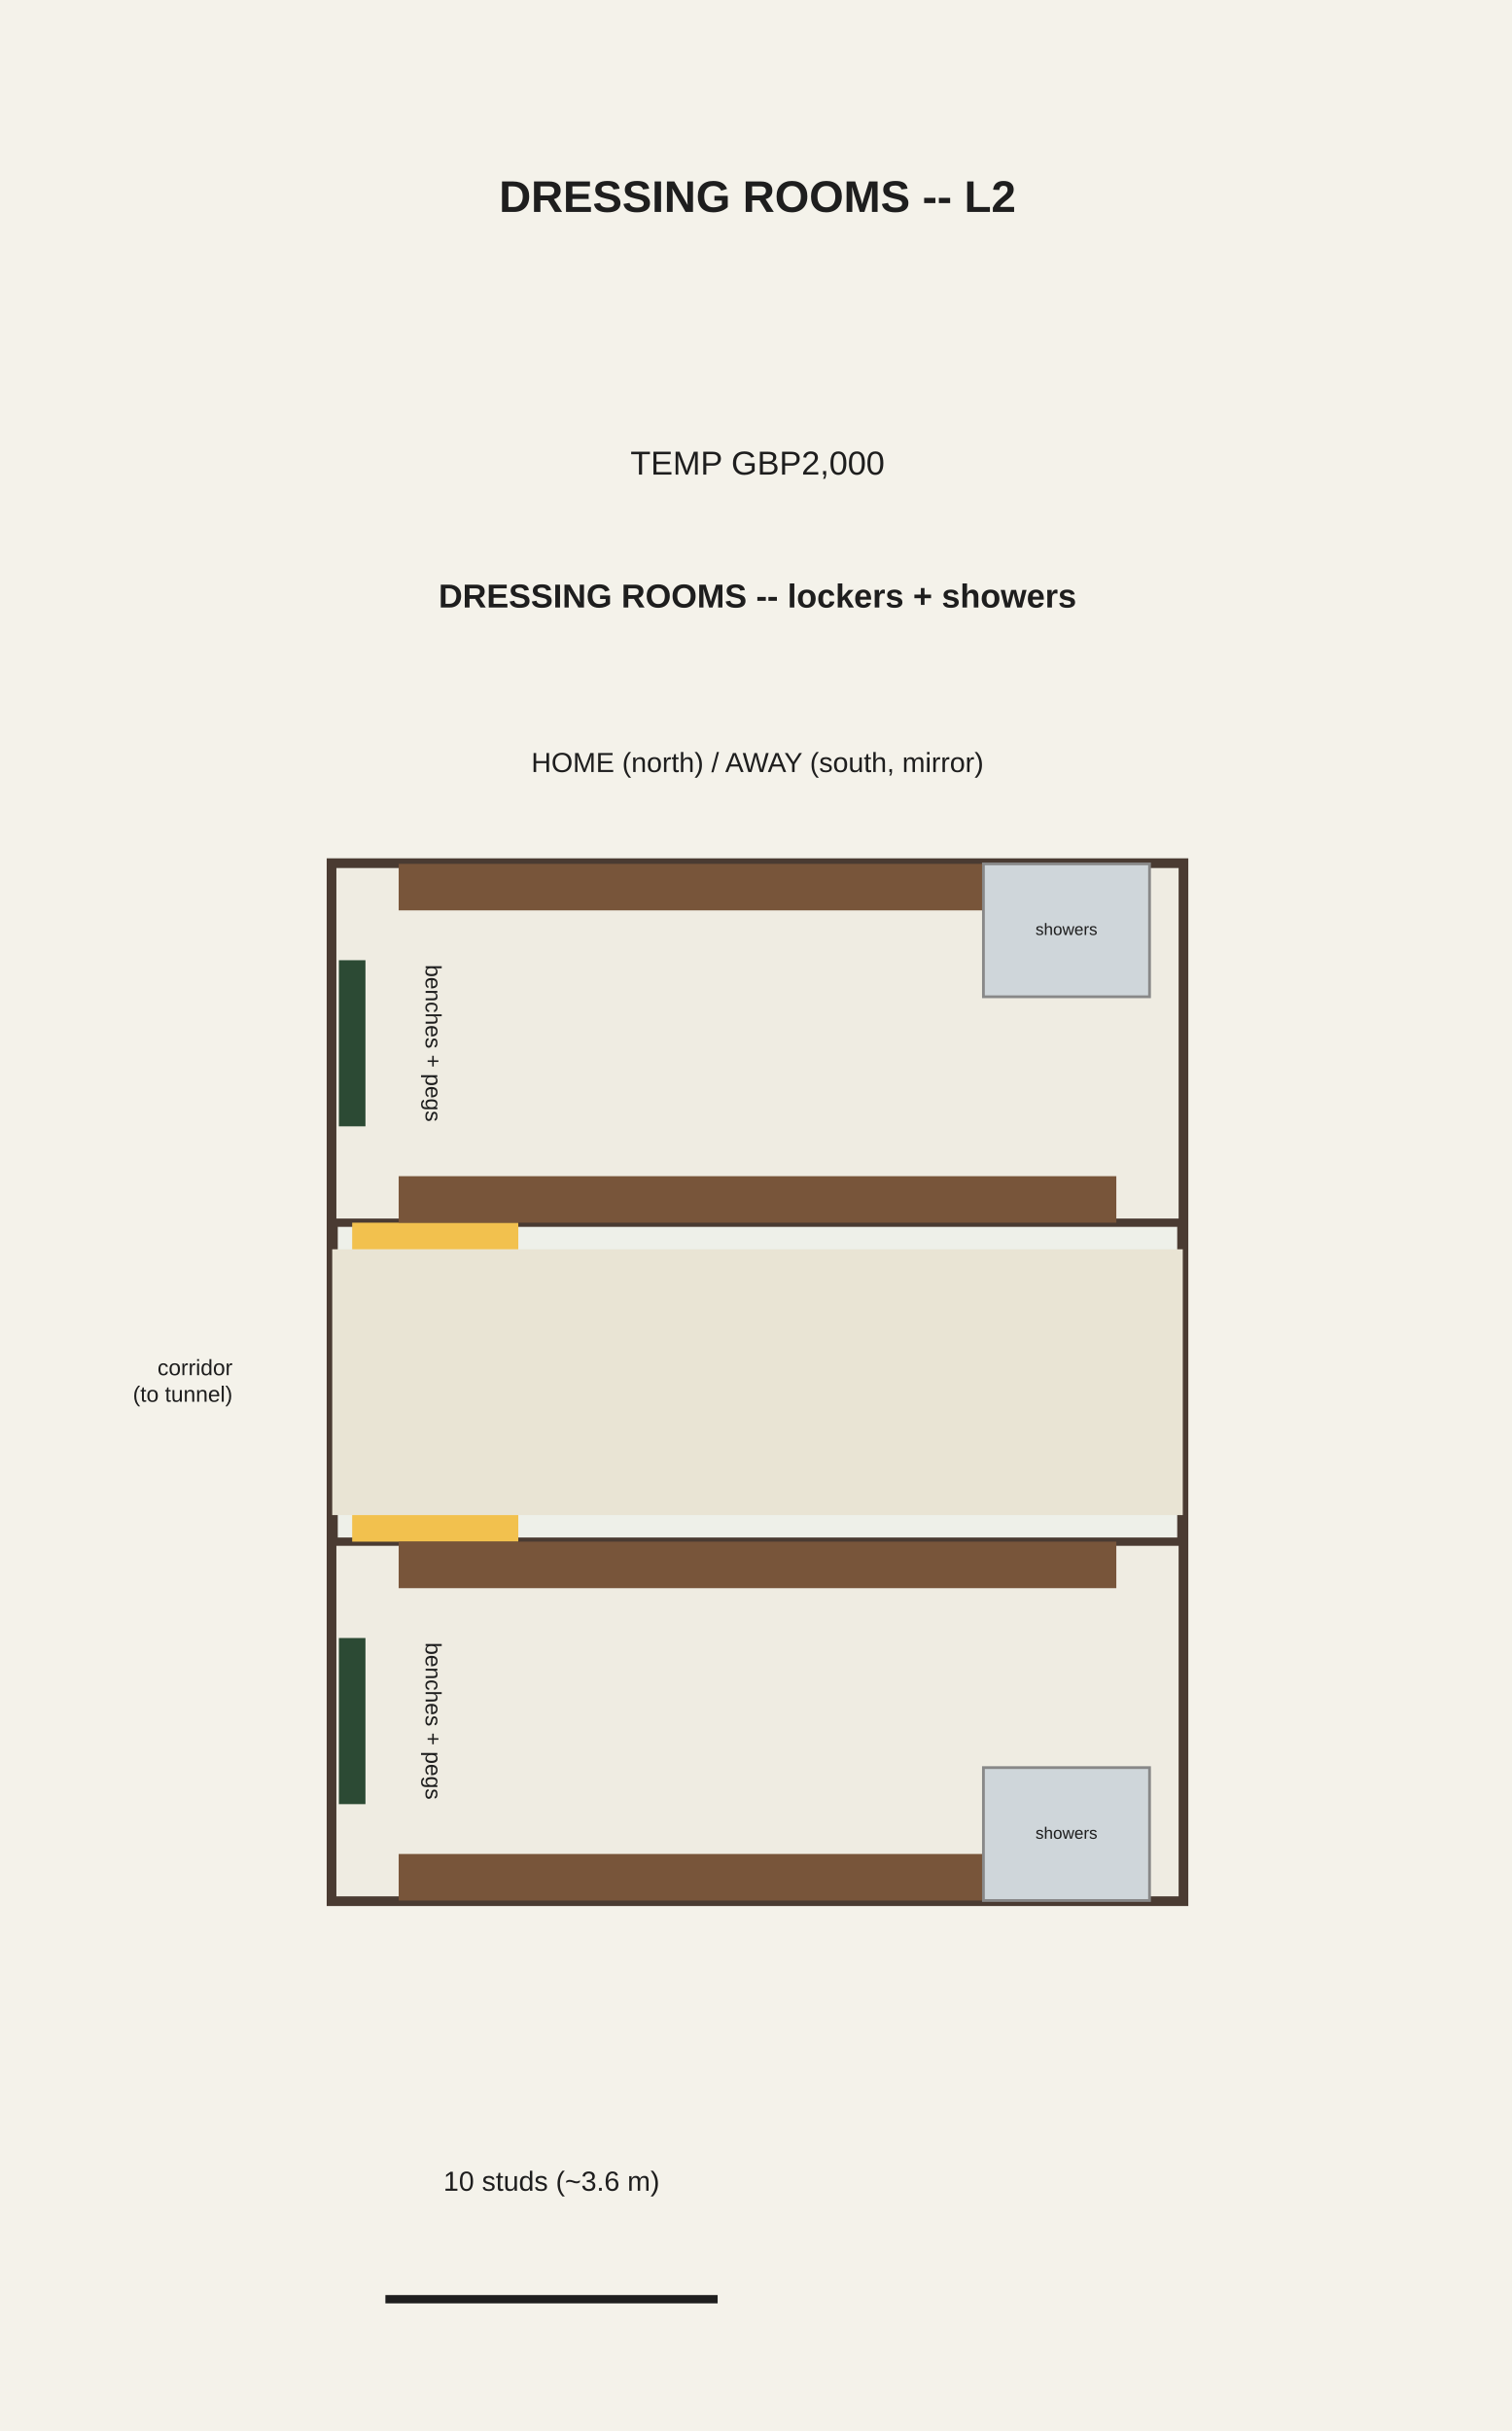
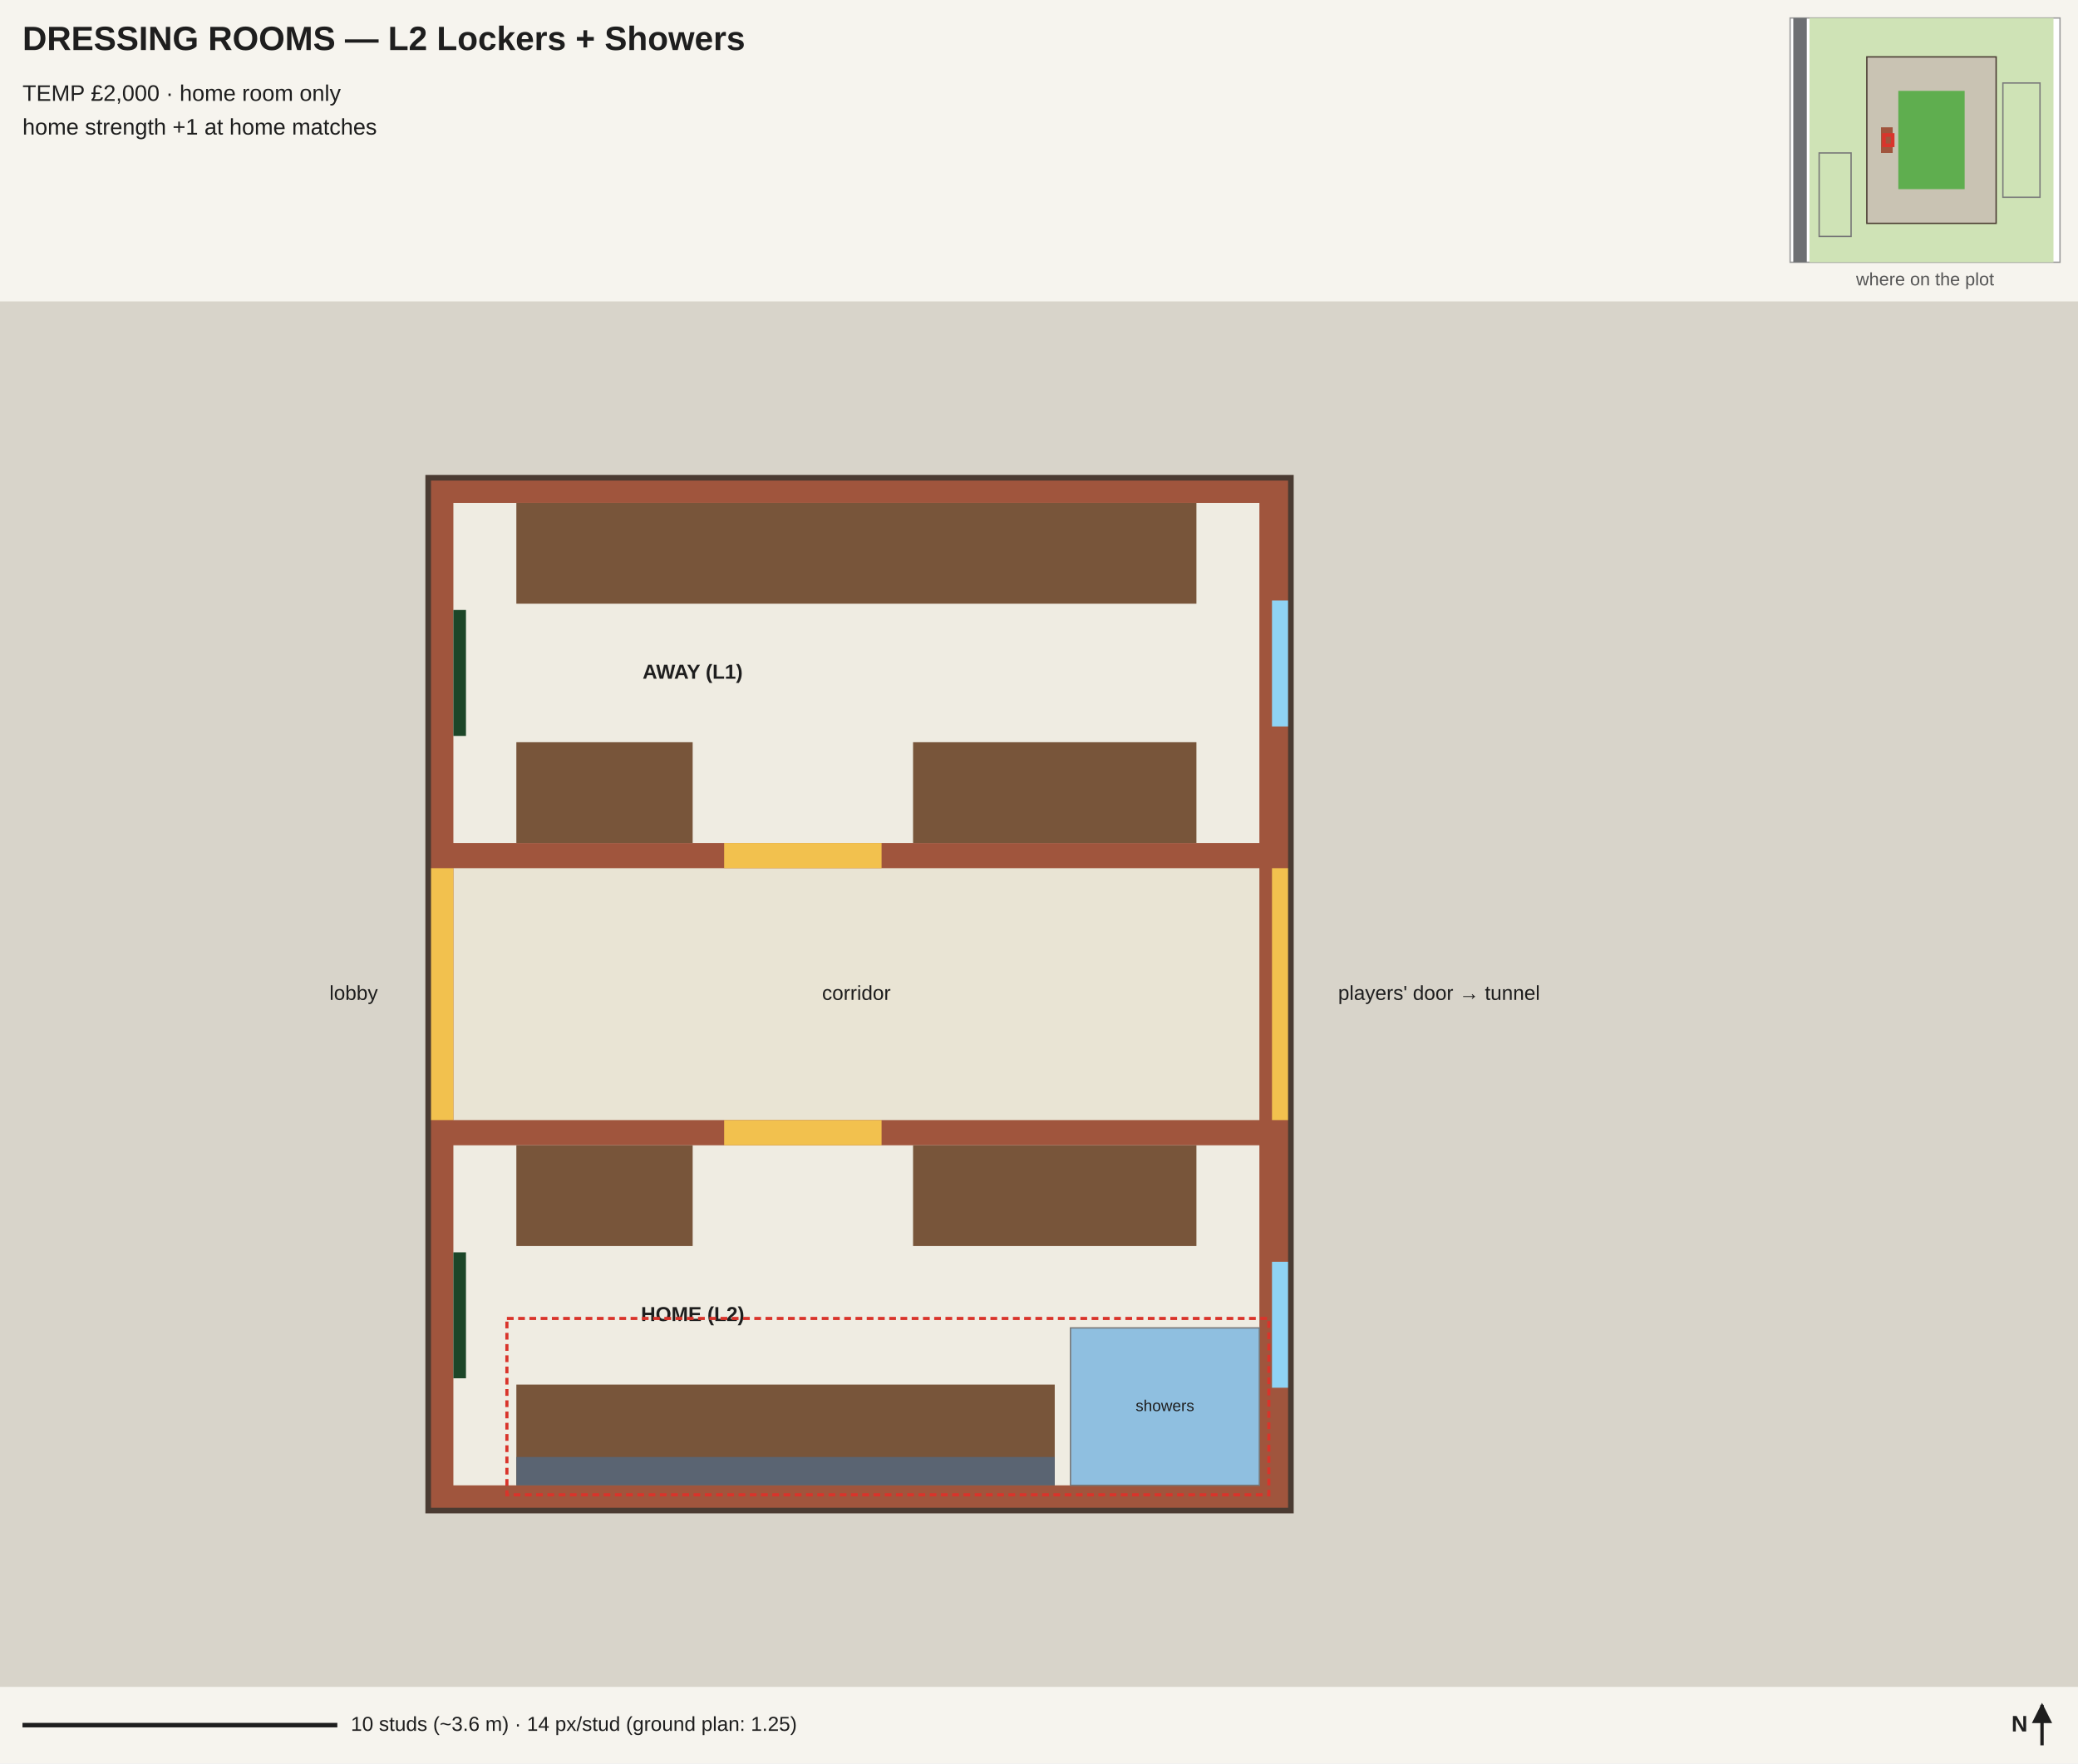
- <svg xmlns="http://www.w3.org/2000/svg" width="273" height="439" viewBox="0 0 273 439" font-family="Segoe UI, Arial, sans-serif">
+ <svg xmlns="http://www.w3.org/2000/svg" width="924" height="784" viewBox="0 0 924 784" font-family="Segoe UI, Arial, sans-serif">
  <defs>
    <marker id="arr" viewBox="0 0 10 10" refX="9" refY="5" markerWidth="6" markerHeight="6" orient="auto-start-reverse">
      <path d="M0,0 L10,5 L0,10 z" fill="context-stroke" />
    </marker>
  </defs>
-   <polygon points="0.0,0.0 273.6,0.0 273.6,439.2 0.0,439.2" fill="#f4f2ea" stroke="none" stroke-width="1" opacity="1.0" />
-   <polygon points="60.0,156.0 213.6,156.0 213.6,343.2 60.0,343.2" fill="#eef0e9" stroke="#4a3b32" stroke-width="2" opacity="1.0" />
-   <text x="136.8" y="36.0" font-size="8" fill="#1e1e1e" text-anchor="middle" dominant-baseline="middle" font-weight="bold">DRESSING ROOMS -- L2</text>
-   <text x="136.8" y="84.0" font-size="6" fill="#1e1e1e" text-anchor="middle" dominant-baseline="middle">TEMP GBP2,000</text>
-   <polyline points="69.6,415.2 129.6,415.2" fill="none" stroke="#1e1e1e" stroke-width="1.5" stroke-linejoin="round" opacity="1.0" />
-   <text x="99.6" y="394.2" font-size="5" fill="#1e1e1e" text-anchor="middle" dominant-baseline="middle">10 studs (~3.6 m)</text>
-   <polygon points="60.0,278.4 213.6,278.4 213.6,343.2 60.0,343.2" fill="#efece2" stroke="#4a3b32" stroke-width="1.5" opacity="1.0" />
-   <polygon points="60.0,156.0 213.6,156.0 213.6,220.8 60.0,220.8" fill="#efece2" stroke="#4a3b32" stroke-width="1.5" opacity="1.0" />
-   <polygon points="60.0,225.6 213.6,225.6 213.6,273.6 60.0,273.6" fill="#e9e4d4" stroke="none" stroke-width="1" opacity="1.0" />
-   <text x="42.0" y="247.2" font-size="4" fill="#1e1e1e" text-anchor="end" dominant-baseline="middle">corridor</text>
-   <text x="42.0" y="252.0" font-size="4" fill="#1e1e1e" text-anchor="end" dominant-baseline="middle">(to tunnel)</text>
-   <polygon points="63.6,273.6 93.6,273.6 93.6,278.4 63.6,278.4" fill="#f2c14e" stroke="none" stroke-width="1" opacity="1.0" />
-   <polygon points="63.6,220.8 93.6,220.8 93.6,225.6 63.6,225.6" fill="#f2c14e" stroke="none" stroke-width="1" opacity="1.0" />
-   <text x="136.8" y="138.0" font-size="5" fill="#1e1e1e" text-anchor="middle" dominant-baseline="middle">HOME (north)  /  AWAY (south, mirror)</text>
-   <polygon points="72.0,278.4 201.6,278.4 201.6,286.8 72.0,286.8" fill="#78553a" stroke="none" stroke-width="1" opacity="1.0" />
-   <polygon points="72.0,343.2 201.6,343.2 201.6,334.8 72.0,334.8" fill="#78553a" stroke="none" stroke-width="1" opacity="1.0" />
-   <polygon points="61.2,295.8 66.0,295.8 66.0,325.8 61.2,325.8" fill="#2c4a34" stroke="none" stroke-width="1" opacity="1.0" />
-   <text x="78.0" y="310.8" font-size="4" fill="#1e1e1e" text-anchor="middle" dominant-baseline="middle" transform="rotate(90 78.0 310.8)">benches + pegs</text>
-   <polygon points="177.6,319.2 207.6,319.2 207.6,343.2 177.6,343.2" fill="#cfd6da" stroke="#888" stroke-width="0.5" opacity="1.0" />
-   <text x="192.6" y="331.2" font-size="3" fill="#1e1e1e" text-anchor="middle" dominant-baseline="middle">showers</text>
-   <polygon points="72.0,220.8 201.6,220.8 201.6,212.4 72.0,212.4" fill="#78553a" stroke="none" stroke-width="1" opacity="1.0" />
-   <polygon points="72.0,156.0 201.6,156.0 201.6,164.4 72.0,164.4" fill="#78553a" stroke="none" stroke-width="1" opacity="1.0" />
-   <polygon points="61.2,173.4 66.0,173.4 66.0,203.4 61.2,203.4" fill="#2c4a34" stroke="none" stroke-width="1" opacity="1.0" />
-   <text x="78.0" y="188.4" font-size="4" fill="#1e1e1e" text-anchor="middle" dominant-baseline="middle" transform="rotate(90 78.0 188.4)">benches + pegs</text>
-   <polygon points="177.6,156.0 207.6,156.0 207.6,180.0 177.6,180.0" fill="#cfd6da" stroke="#888" stroke-width="0.5" opacity="1.0" />
-   <text x="192.6" y="168.0" font-size="3" fill="#1e1e1e" text-anchor="middle" dominant-baseline="middle">showers</text>
-   <text x="136.8" y="108.0" font-size="6" fill="#1e1e1e" text-anchor="middle" dominant-baseline="middle" font-weight="bold">DRESSING ROOMS -- lockers + showers</text>
+   <polygon points="0.0,0.0 924.0,0.0 924.0,784.0 0.0,784.0" fill="#f6f4ee" stroke="none" stroke-width="1" opacity="1.0" />
+   <polygon points="0.0,134.0 924.0,134.0 924.0,750.0 0.0,750.0" fill="#d8d4ca" stroke="none" stroke-width="1" opacity="1.0" />
+   <text x="10.0" y="18.0" font-size="15" fill="#1e1e1e" text-anchor="start" dominant-baseline="middle" font-weight="bold">DRESSING ROOMS — L2 Lockers + Showers</text>
+   <text x="10.0" y="42.0" font-size="10" fill="#1e1e1e" text-anchor="start" dominant-baseline="middle">TEMP £2,000 · home room only</text>
+   <text x="10.0" y="57.0" font-size="10" fill="#1e1e1e" text-anchor="start" dominant-baseline="middle">home strength +1 at home matches</text>
+   <polygon points="796.0,8.0 916.0,8.0 916.0,116.6 796.0,116.6" fill="#ffffff" stroke="#999" stroke-width="0.6" opacity="1.0" />
+   <polygon points="797.4,8.0 803.4,8.0 803.4,116.6 797.4,116.6" fill="#6d6f72" stroke="none" stroke-width="1" opacity="1.0" />
+   <polygon points="804.6,8.0 913.1,8.0 913.1,116.6 804.6,116.6" fill="#cfe3b6" stroke="none" stroke-width="1" opacity="1.0" />
+   <polygon points="830.1,25.3 887.6,25.3 887.6,99.3 830.1,99.3" fill="#c9c3b3" stroke="#4a3b32" stroke-width="0.6" opacity="1.0" />
+   <polygon points="844.1,40.4 873.6,40.4 873.6,84.1 844.1,84.1" fill="#5fae4f" stroke="none" stroke-width="1" opacity="1.0" />
+   <polygon points="836.4,56.6 841.6,56.6 841.6,68.0 836.4,68.0" fill="#a0553d" stroke="none" stroke-width="1" opacity="1.0" />
+   <polygon points="890.6,36.9 907.1,36.9 907.1,87.7 890.6,87.7" fill="none" stroke="#7a7a7a" stroke-width="0.6" opacity="1.0" />
+   <polygon points="808.9,68.0 823.1,68.0 823.1,105.1 808.9,105.1" fill="none" stroke="#777" stroke-width="0.6" opacity="1.0" />
+   <polygon points="837.7,60.0 841.6,60.0 841.6,64.6 837.7,64.6" fill="none" stroke="#d9342b" stroke-width="1.6" opacity="1.0" />
+   <text x="856.0" y="124.6" font-size="8" fill="#555" text-anchor="middle" dominant-baseline="middle">where on the plot</text>
+   <polyline points="10.0,767.0 150.0,767.0" fill="none" stroke="#1e1e1e" stroke-width="2" stroke-linejoin="round" opacity="1.0" />
+   <text x="156.0" y="767.0" font-size="9" fill="#1e1e1e" text-anchor="start" dominant-baseline="middle">10 studs (~3.6 m)   ·   14 px/stud (ground plan: 1.25)</text>
+   <polyline points="908.0,776.0 908.0,758.0" fill="none" stroke="#1e1e1e" stroke-width="1.5" stroke-linejoin="round" marker-end="url(#arr)" opacity="1.0" />
+   <text x="898.0" y="767.0" font-size="10" fill="#1e1e1e" text-anchor="middle" dominant-baseline="middle" font-weight="bold">N</text>
+   <polygon points="190.4,212.4 574.0,212.4 574.0,671.6 190.4,671.6" fill="#a0553d" stroke="none" stroke-width="1" opacity="1.0" />
+   <polygon points="201.6,386.0 560.0,386.0 560.0,498.0 201.6,498.0" fill="#e9e4d4" stroke="none" stroke-width="1" opacity="1.0" />
+   <polygon points="190.4,386.0 201.6,386.0 201.6,498.0 190.4,498.0" fill="#f2c14e" stroke="none" stroke-width="1" opacity="1.0" />
+   <polygon points="565.6,386.0 574.0,386.0 574.0,498.0 565.6,498.0" fill="#f2c14e" stroke="none" stroke-width="1" opacity="1.0" />
+   <text x="168.0" y="442.0" font-size="9" fill="#1e1e1e" text-anchor="end" dominant-baseline="middle">lobby</text>
+   <text x="595.0" y="442.0" font-size="9" fill="#1e1e1e" text-anchor="start" dominant-baseline="middle">players' door → tunnel</text>
+   <text x="380.8" y="442.0" font-size="9" fill="#1e1e1e" text-anchor="middle" dominant-baseline="middle">corridor</text>
+   <polygon points="201.6,509.2 560.0,509.2 560.0,660.4 201.6,660.4" fill="#efece2" stroke="none" stroke-width="1" opacity="1.0" />
+   <polygon points="229.6,615.6 469.0,615.6 469.0,660.4 229.6,660.4" fill="#78553a" stroke="none" stroke-width="1" opacity="1.0" />
+   <polygon points="229.6,509.2 308.0,509.2 308.0,554.0 229.6,554.0" fill="#78553a" stroke="none" stroke-width="1" opacity="1.0" />
+   <polygon points="406.0,509.2 532.0,509.2 532.0,554.0 406.0,554.0" fill="#78553a" stroke="none" stroke-width="1" opacity="1.0" />
+   <polygon points="229.6,647.8 469.0,647.8 469.0,660.4 229.6,660.4" fill="#5a6472" stroke="none" stroke-width="1" opacity="1.0" />
+   <polygon points="476.0,590.4 560.0,590.4 560.0,660.4 476.0,660.4" fill="#8fbfe0" stroke="#777" stroke-width="0.6" opacity="1.0" />
+   <text x="518.0" y="625.4" font-size="7" fill="#1e1e1e" text-anchor="middle" dominant-baseline="middle">showers</text>
+   <polygon points="201.6,556.8 207.2,556.8 207.2,612.8 201.6,612.8" fill="#1c4628" stroke="none" stroke-width="1" opacity="1.0" />
+   <polygon points="565.6,561.0 574.0,561.0 574.0,617.0 565.6,617.0" fill="#8fd3f4" stroke="none" stroke-width="1" opacity="1.0" />
+   <polygon points="322.0,498.0 392.0,498.0 392.0,509.2 322.0,509.2" fill="#f2c14e" stroke="none" stroke-width="1" opacity="1.0" />
+   <text x="308.0" y="584.8" font-size="9" fill="#1e1e1e" text-anchor="middle" dominant-baseline="middle" font-weight="bold">HOME (L2)</text>
+   <polygon points="201.6,223.6 560.0,223.6 560.0,374.8 201.6,374.8" fill="#efece2" stroke="none" stroke-width="1" opacity="1.0" />
+   <polygon points="229.6,223.6 532.0,223.6 532.0,268.4 229.6,268.4" fill="#78553a" stroke="none" stroke-width="1" opacity="1.0" />
+   <polygon points="229.6,330.0 308.0,330.0 308.0,374.8 229.6,374.8" fill="#78553a" stroke="none" stroke-width="1" opacity="1.0" />
+   <polygon points="406.0,330.0 532.0,330.0 532.0,374.8 406.0,374.8" fill="#78553a" stroke="none" stroke-width="1" opacity="1.0" />
+   <polygon points="201.6,271.2 207.2,271.2 207.2,327.2 201.6,327.2" fill="#1c4628" stroke="none" stroke-width="1" opacity="1.0" />
+   <polygon points="565.6,267.0 574.0,267.0 574.0,323.0 565.6,323.0" fill="#8fd3f4" stroke="none" stroke-width="1" opacity="1.0" />
+   <polygon points="322.0,374.8 392.0,374.8 392.0,386.0 322.0,386.0" fill="#f2c14e" stroke="none" stroke-width="1" opacity="1.0" />
+   <text x="308.0" y="299.2" font-size="9" fill="#1e1e1e" text-anchor="middle" dominant-baseline="middle" font-weight="bold">AWAY (L1)</text>
+   <polygon points="190.4,212.4 574.0,212.4 574.0,671.6 190.4,671.6" fill="none" stroke="#4a3b32" stroke-width="2.5" opacity="1.0" />
+   <polygon points="225.4,586.2 564.2,586.2 564.2,664.6 225.4,664.6" fill="none" stroke="#d9342b" stroke-width="1.4" stroke-dasharray="3,2" opacity="1.0" />
</svg>
